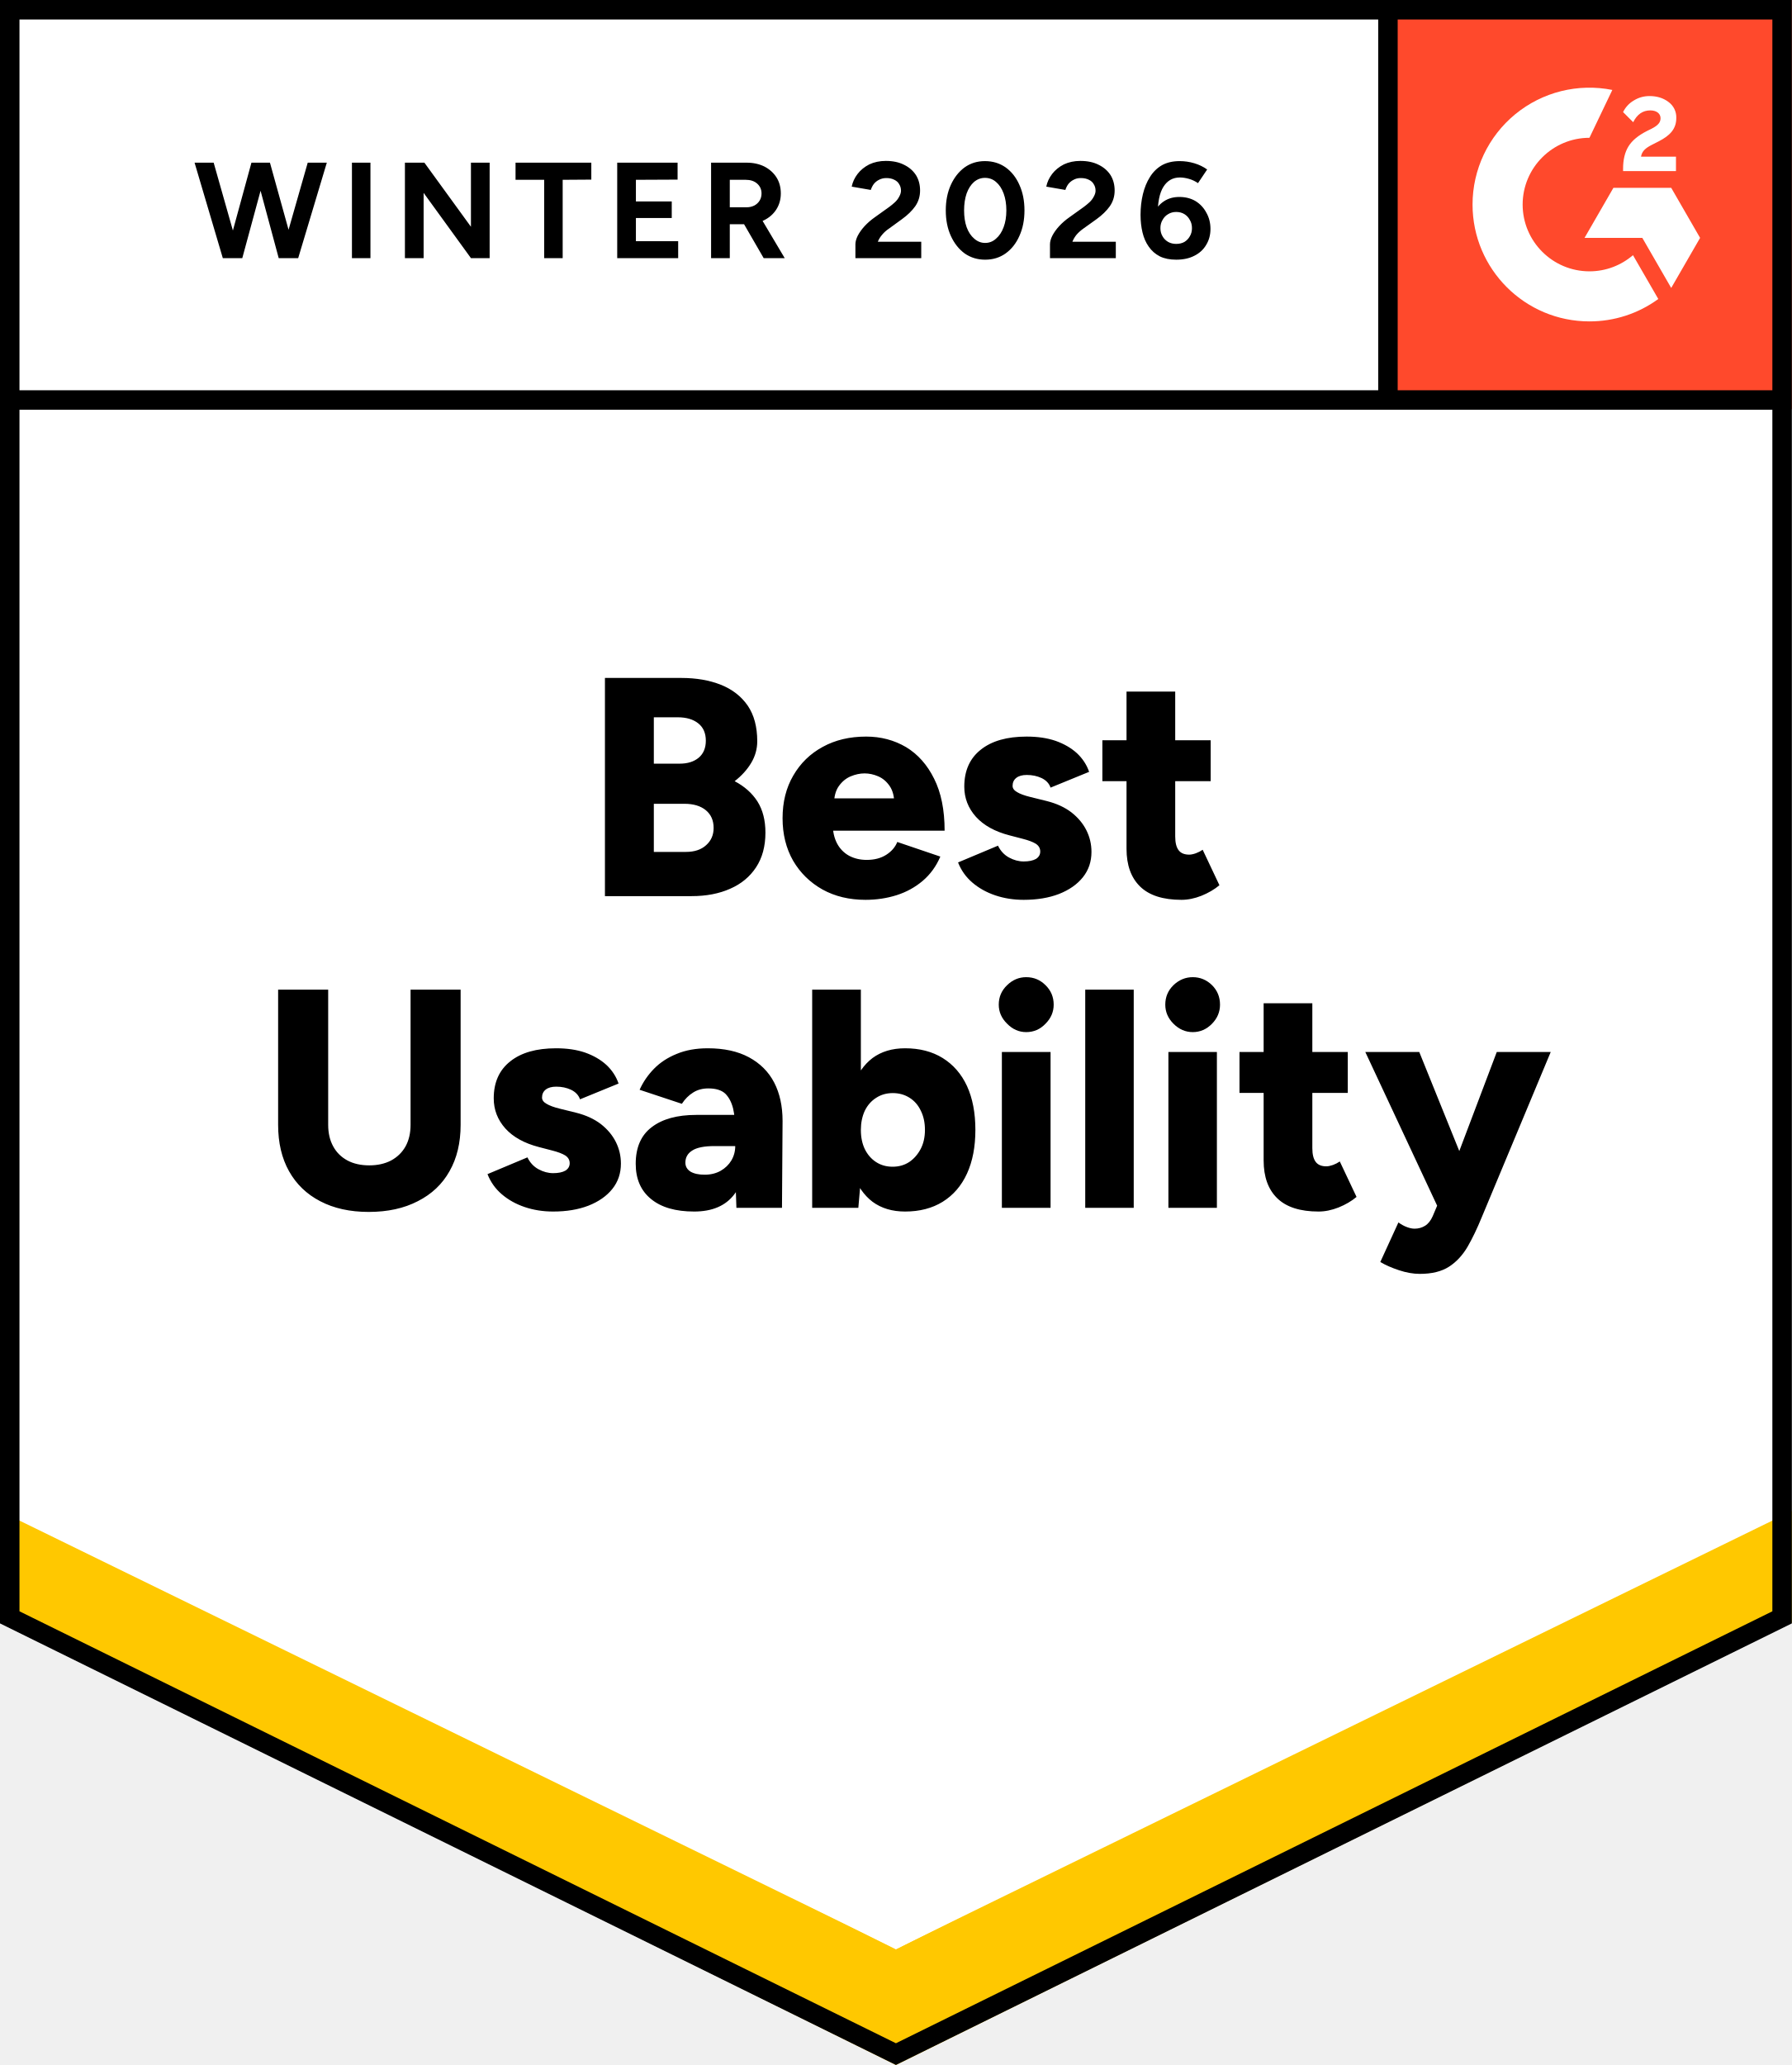
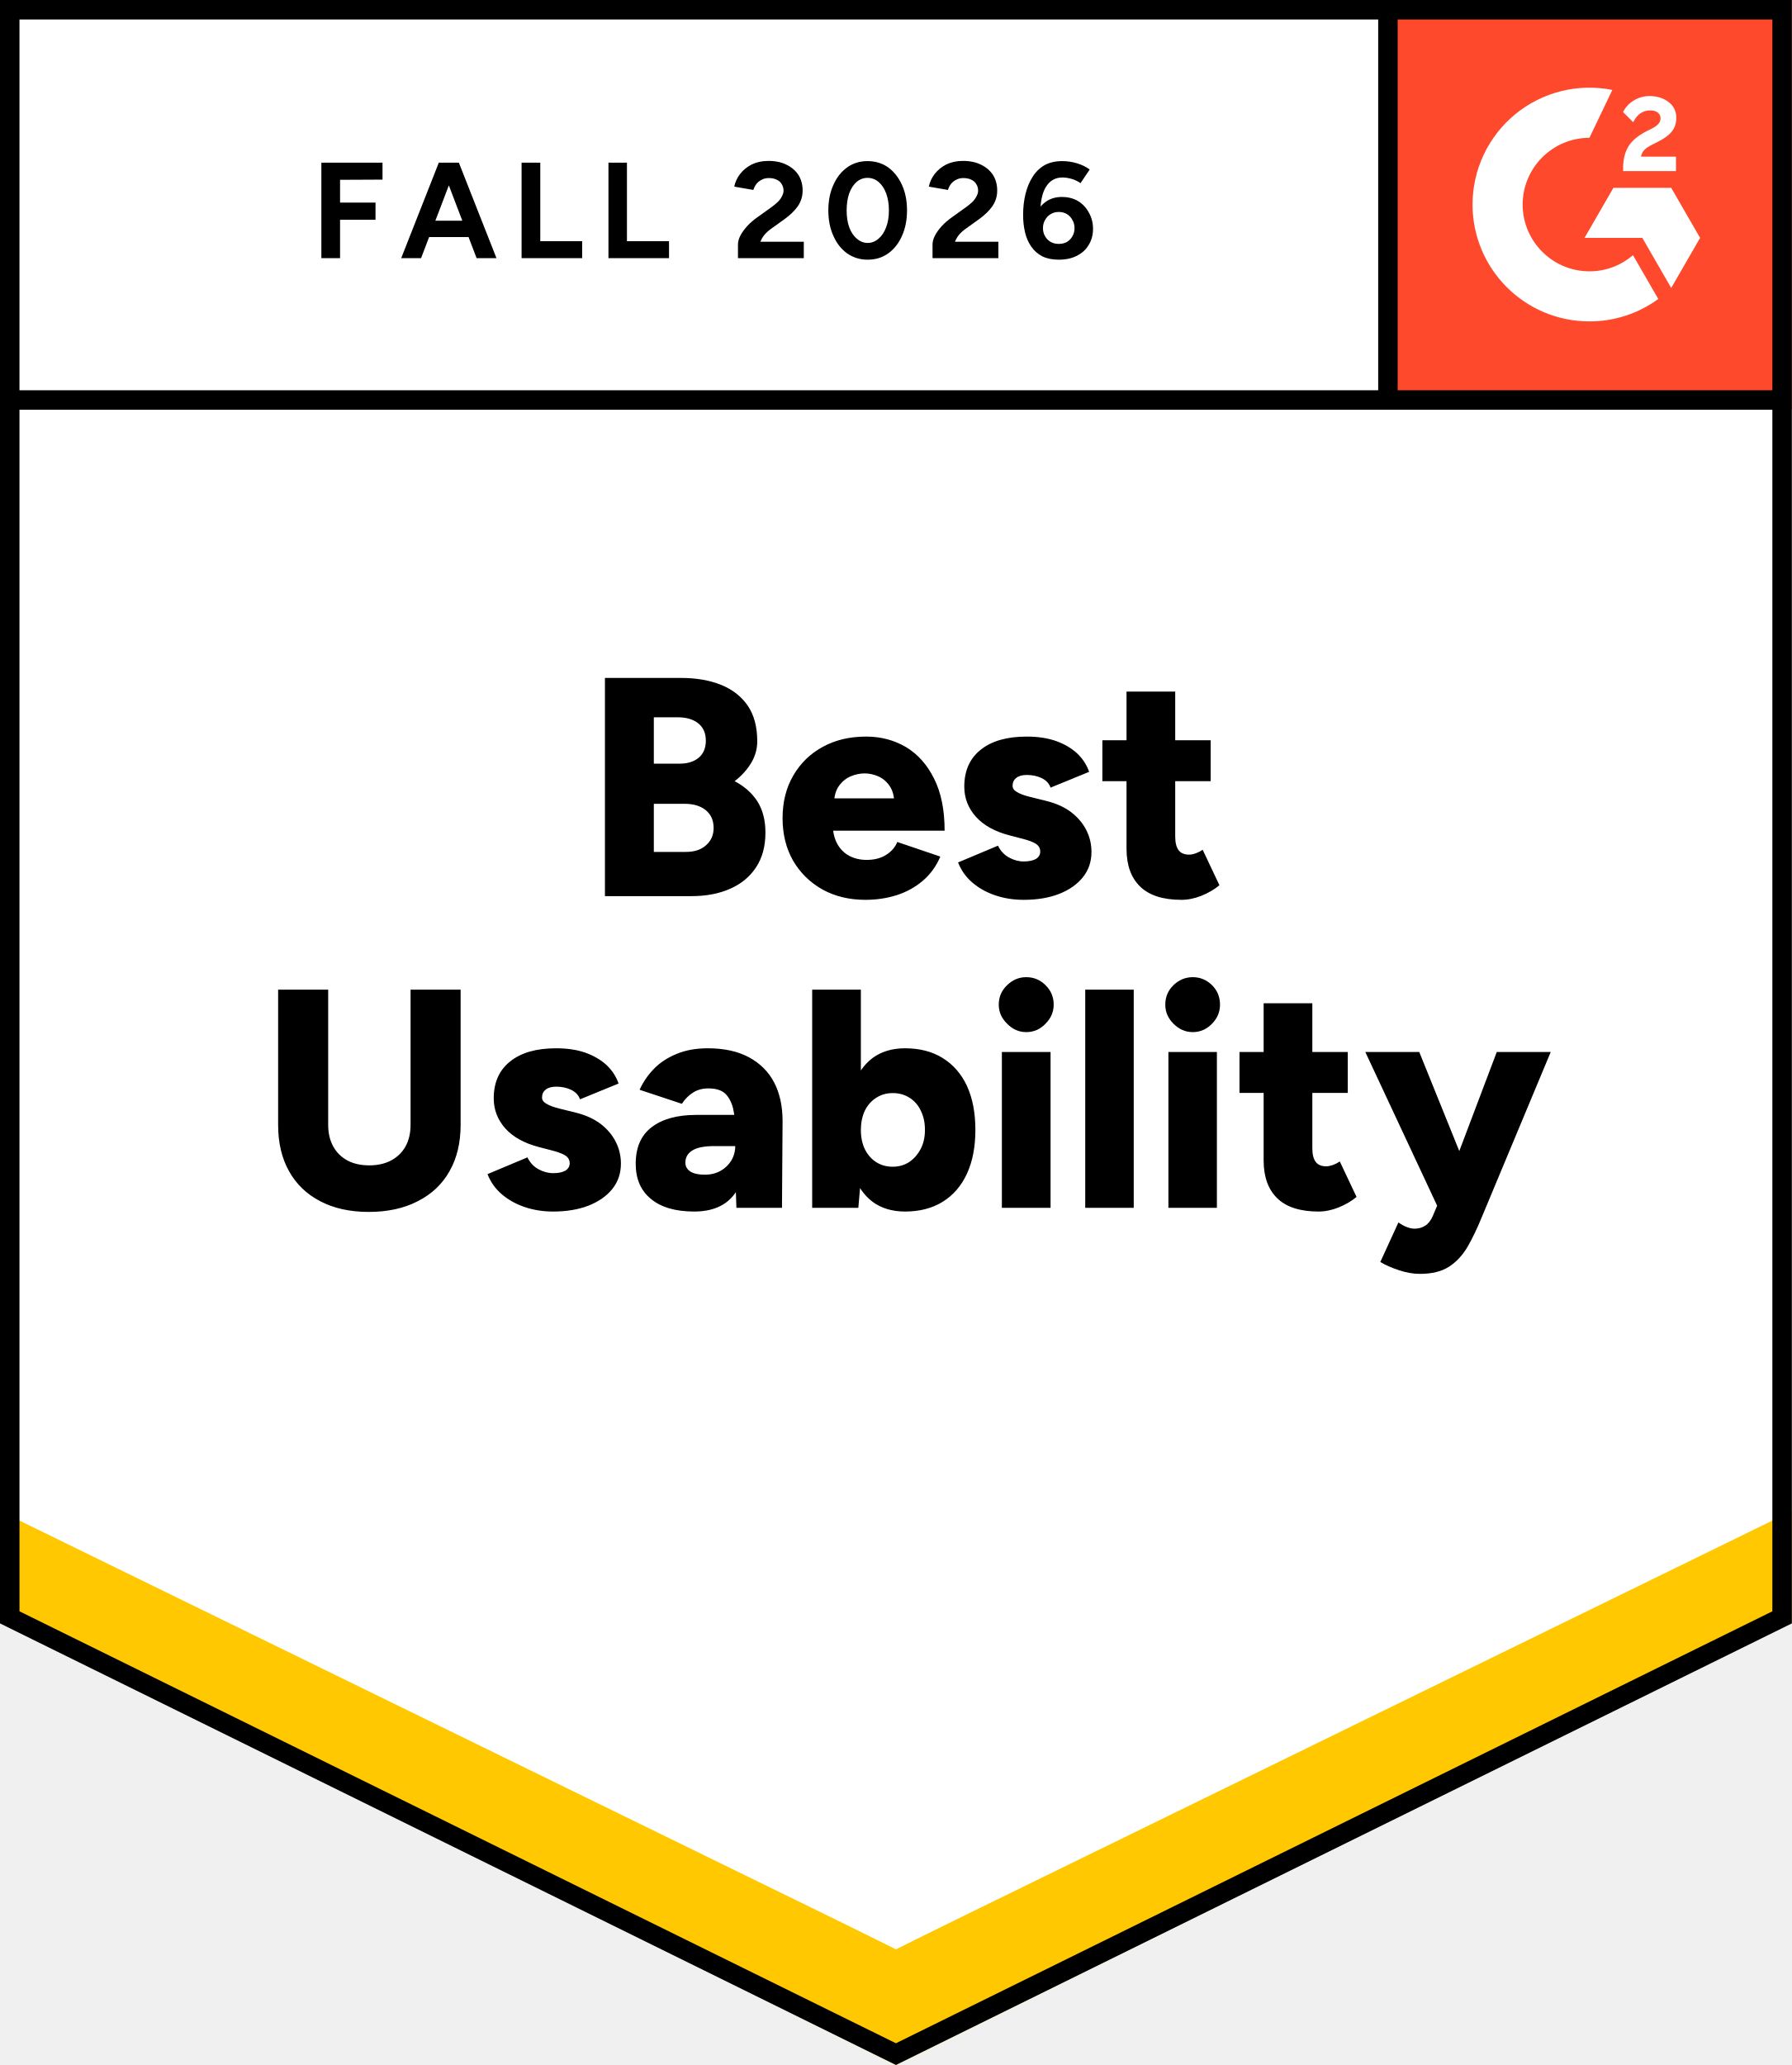
<svg xmlns="http://www.w3.org/2000/svg" fill="none" viewBox="0 0 92 106">
  <path fill="#fff" d="M0 83.334 46 106l46-22.666V0H0v83.334Z" />
  <path fill="#fff" d="M0 83.334 46 106l46-22.666V0H0v83.334Z" />
-   <path fill="#000" d="m14.4 13.25 1.4-4.9h.98l-1.47 4.9Zm-2.96 0-1.45-4.9h.98l1.39 4.9Zm.13 0 1.34-4.9h.86l-1.33 4.9Zm2.74 0-1.32-4.9h.87l1.36 4.9Zm3.76 0v-4.9h.95v4.9Zm2.72 0v-4.9h1l2.39 3.29V8.35h.96v4.9h-.96L21.75 9.9v3.35Zm7.15 0V9.23h-1.47v-.88h3.89v.87l-1.47.01v4.02Zm3.75 0v-4.9h3.1v.87l-2.14.01v1.11h1.84v.85h-1.84v1.19h2.17v.87Zm4.82 0v-4.9h1.82q.52 0 .92.2.4.21.62.56.22.35.22.82 0 .46-.23.82-.23.36-.64.56-.41.2-.92.2h-.83v1.74Zm2.7 0-1.14-1.97.74-.52 1.48 2.49Zm-1.74-2.61h.87q.21 0 .39-.09.17-.09.27-.25t.1-.37q0-.31-.23-.51-.22-.19-.58-.19h-.82Zm6.45 2.61v-.71q0-.2.12-.44.13-.25.35-.49.23-.25.53-.46l.74-.53q.15-.11.29-.24.14-.13.22-.29.09-.16.09-.3 0-.19-.09-.33-.08-.15-.25-.23-.17-.09-.41-.09-.21 0-.38.09-.16.08-.27.22-.1.14-.15.3l-.98-.17q.07-.35.3-.65.23-.3.6-.49.38-.18.85-.18.55 0 .94.2.39.19.61.53.21.34.21.79t-.25.81q-.25.35-.68.66l-.66.48q-.21.14-.35.31-.15.17-.23.37h2.23v.84Zm6.66.08q-.59 0-1.05-.32-.45-.33-.71-.9-.26-.57-.26-1.31 0-.74.26-1.31.26-.57.71-.9.45-.32 1.04-.32.6 0 1.06.32.46.33.71.9.26.57.26 1.31 0 .74-.26 1.31-.25.57-.71.9-.45.32-1.05.32Zm0-.86q.32 0 .56-.22.25-.21.39-.59.14-.37.14-.86t-.14-.87q-.14-.38-.39-.59-.24-.21-.57-.21-.31 0-.56.21-.24.21-.38.59-.13.38-.13.87t.13.86q.14.38.39.59.25.22.56.22Zm3.33.78v-.71q0-.2.12-.44.13-.25.35-.49.23-.25.53-.46l.74-.53q.15-.11.29-.24.14-.13.22-.29.09-.16.09-.3 0-.19-.09-.33-.08-.15-.25-.23-.17-.09-.42-.09-.21 0-.37.09-.16.08-.27.22-.1.14-.15.3l-.98-.17q.07-.35.3-.65.23-.3.6-.49.38-.18.85-.18.55 0 .94.2.39.19.61.53.21.34.21.79t-.25.81q-.25.35-.68.66l-.67.48q-.2.14-.35.31-.14.17-.22.37h2.23v.84Zm6.48.08q-.49 0-.84-.17-.35-.18-.57-.5-.22-.31-.32-.73t-.1-.9q0-.56.12-1.06t.36-.88q.24-.39.62-.61.38-.21.91-.21.38 0 .75.11t.66.32l-.47.7q-.22-.15-.47-.22-.25-.07-.46-.07-.54 0-.84.47-.31.48-.3 1.51l-.19-.14q.16-.38.5-.61.34-.23.8-.23.47 0 .83.21.36.22.56.6.21.37.21.83 0 .46-.22.82-.21.36-.61.56-.39.2-.93.2Zm0-.81q.24 0 .42-.1.18-.11.28-.29.11-.18.11-.42t-.11-.42q-.1-.19-.28-.3-.18-.11-.42-.11-.23 0-.41.11-.19.11-.29.3-.11.18-.11.42t.11.42q.1.18.29.29.18.1.41.1Z" style="white-space:pre" />
+   <path fill="#000" d="M16.5 13.25v-4.9h3.14v.87l-2.18.01v1.17h1.82v.88h-1.82v1.97Zm7.97 0-1.87-4.9h.96l1.93 4.9Zm-3.87 0 1.93-4.9h.96l-1.87 4.9Zm.91-1.08v-.84h3.08v.84Zm5.27 1.08v-4.9h.96v4.03h2.15v.87Zm4.46 0v-4.9h.95v4.03h2.16v.87Zm6.65 0v-.71q0-.2.12-.44.13-.25.35-.49.23-.25.53-.46l.74-.53q.15-.11.29-.24.14-.13.22-.29.09-.16.09-.3 0-.19-.09-.33-.08-.15-.25-.23-.17-.09-.42-.09-.21 0-.37.09-.16.08-.27.22-.1.14-.15.3l-.98-.17q.07-.35.3-.65.23-.3.6-.49.38-.18.85-.18.55 0 .94.2.39.19.61.53.21.34.21.79t-.25.81q-.25.35-.68.66l-.67.48q-.2.14-.35.31-.14.17-.22.37h2.23v.84Zm6.66.08q-.59 0-1.05-.32-.46-.33-.71-.9-.26-.57-.26-1.31 0-.74.26-1.31.25-.57.71-.9.45-.32 1.04-.32.6 0 1.06.32.45.33.71.9.26.57.26 1.31 0 .74-.26 1.31-.25.57-.71.9-.45.32-1.05.32Zm0-.86q.31 0 .56-.22.25-.21.39-.59.14-.37.14-.86t-.14-.87q-.14-.38-.39-.59-.25-.21-.57-.21-.31 0-.56.21-.24.21-.38.59-.13.38-.13.87t.13.86q.14.38.39.59.25.22.56.22Zm3.33.78v-.71q0-.2.12-.44.13-.25.35-.49.23-.25.53-.46l.74-.53q.15-.11.29-.24.14-.13.22-.29.09-.16.09-.3 0-.19-.09-.33-.08-.15-.25-.23-.17-.09-.42-.09-.21 0-.37.09-.16.08-.27.22-.1.14-.15.3l-.98-.17q.07-.35.3-.65.23-.3.6-.49.38-.18.85-.18.55 0 .94.2.39.19.61.53.21.34.21.79t-.25.81q-.25.35-.68.66l-.67.48q-.2.14-.35.31-.14.17-.22.37h2.23v.84Zm6.48.08q-.49 0-.84-.17-.35-.18-.57-.5-.22-.31-.32-.73t-.1-.9q0-.56.12-1.06t.36-.88q.24-.39.62-.61.38-.21.91-.21.38 0 .75.11t.66.32l-.47.7q-.22-.15-.47-.22-.25-.07-.46-.07-.54 0-.84.47-.31.48-.3 1.51l-.19-.14q.16-.38.5-.61.34-.23.8-.23.47 0 .83.21.36.22.56.6.21.37.21.83 0 .46-.22.82-.21.36-.61.56-.39.2-.93.2Zm0-.81q.24 0 .42-.1.18-.11.28-.29.11-.18.11-.42t-.11-.42q-.1-.19-.28-.3-.18-.11-.42-.11-.23 0-.41.11-.19.11-.29.3-.11.18-.11.42t.11.42q.1.18.29.29.18.1.41.1Z" style="white-space:pre" />
  <g fill="#000" style="white-space:pre">
    <path d="M31.06 46V34.8h3.92q1.15 0 2.03.35.88.35 1.38 1.07.49.72.49 1.83 0 .59-.31 1.11-.31.52-.85.94.76.4 1.17 1.04.41.65.41 1.6 0 1.05-.48 1.78t-1.33 1.1q-.85.38-1.98.38Zm2.51-2.27h1.65q.66 0 1.04-.35.38-.34.38-.88 0-.58-.4-.91-.4-.33-1.1-.33h-1.57Zm0-4.53h1.33q.61 0 .98-.31.36-.31.36-.87 0-.58-.39-.89-.39-.31-1.05-.31h-1.23Zm10.87 6.99q-1.25 0-2.21-.53-.96-.54-1.51-1.48-.54-.95-.54-2.18 0-1.25.55-2.19.55-.95 1.51-1.47.96-.53 2.23-.53 1.13 0 2.05.54.91.55 1.44 1.62.54 1.07.54 2.67h-6.02l.28-.3q0 .54.22.96.22.41.62.63.4.21.9.21.59 0 1-.26.41-.26.57-.66l2.21.75q-.32.75-.91 1.25-.58.49-1.33.73-.76.24-1.6.24Zm-1.62-4.89-.26-.32h3.59l-.23.32q0-.6-.24-.95t-.59-.5q-.35-.15-.7-.15t-.71.15q-.36.15-.61.5t-.25.95Zm9.74 4.89q-.78 0-1.46-.23-.68-.23-1.18-.66-.49-.42-.73-1.03l2.05-.86q.2.41.57.61.37.2.75.2.4 0 .63-.13.22-.14.22-.38 0-.25-.23-.4-.23-.14-.66-.25l-.69-.18q-1.12-.29-1.72-.95-.6-.67-.6-1.55 0-1.23.85-1.9.84-.67 2.35-.67.85 0 1.49.22.65.23 1.09.63.44.41.63.96l-1.98.81q-.11-.32-.46-.49-.34-.16-.76-.16-.35 0-.54.15-.19.15-.19.41 0 .19.23.32.23.14.68.25l.85.21q.75.19 1.26.58.51.4.77.92t.26 1.11q0 .75-.44 1.3t-1.23.86q-.78.3-1.81.3Zm8.1 0q-1.42 0-2.12-.68-.7-.68-.7-1.94V35.5h2.5v7.44q0 .48.18.71.17.22.54.22.14 0 .34-.07.19-.07.35-.18l.86 1.82q-.38.32-.92.54-.53.21-1.03.21ZM56.6 40.1V38h5.56v2.1ZM18.93 62.21q-1.44 0-2.49-.55-1.04-.54-1.6-1.54t-.56-2.38V50.8h2.57v6.94q0 .64.26 1.11.25.46.73.72.47.25 1.12.25.64 0 1.12-.25.48-.26.74-.72.26-.47.26-1.11V50.8h2.57v6.94q0 1.38-.57 2.38-.56 1-1.63 1.54-1.06.55-2.52.55Zm9.47-.02q-.78 0-1.46-.23-.68-.23-1.18-.66-.49-.42-.73-1.03l2.05-.86q.2.41.57.61.37.2.75.2.4 0 .63-.13.22-.14.22-.38 0-.25-.23-.4-.23-.14-.66-.25l-.69-.18q-1.12-.29-1.72-.95-.6-.67-.6-1.55 0-1.23.85-1.9.84-.67 2.35-.67.85 0 1.49.22.65.23 1.09.63.44.41.63.96l-1.98.81q-.11-.32-.46-.49-.34-.16-.76-.16-.35 0-.54.15-.19.15-.19.41 0 .19.23.32.23.14.68.25l.85.21q.75.19 1.26.58.51.4.77.92t.26 1.11q0 .75-.44 1.3t-1.23.86q-.78.3-1.81.3Zm9.41-.19-.06-1.73v-2.25q0-.64-.11-1.12-.12-.48-.4-.76-.29-.27-.87-.27-.45 0-.78.21-.34.21-.58.58l-2.17-.72q.27-.6.74-1.08.47-.48 1.16-.76.69-.29 1.6-.29 1.25 0 2.11.46.87.47 1.3 1.3.43.83.43 1.97L40.15 62Zm-2.17.19q-1.43 0-2.21-.64-.79-.64-.79-1.81 0-1.26.82-1.88.82-.63 2.29-.63h2.19v1.6h-1.25q-.8 0-1.15.23-.35.22-.35.62 0 .29.26.46.27.16.73.16.46 0 .82-.2.35-.2.55-.53.2-.34.2-.74h.62q0 1.6-.67 2.48-.67.88-2.06.88ZM41.7 62V50.8h2.5v9.71L44.07 62Zm4.77.19q-.99 0-1.67-.5-.67-.51-1-1.45-.34-.94-.34-2.24 0-1.31.34-2.25.33-.93 1-1.44.68-.5 1.67-.5 1.12 0 1.93.5.82.51 1.25 1.44.43.94.43 2.25 0 1.3-.43 2.24-.43.94-1.25 1.45-.81.5-1.93.5Zm-.64-2.3q.48 0 .85-.24.36-.24.59-.67.22-.42.22-.98t-.21-.98q-.2-.43-.58-.67-.38-.24-.86-.24t-.85.24q-.38.24-.59.67-.2.44-.2.98 0 .56.2.98.21.43.58.67.37.24.85.24ZM51.44 62v-8h2.5v8Zm1.25-9.02q-.56 0-.98-.43-.43-.42-.43-.98 0-.59.43-1 .42-.41.98-.41.58 0 .99.41.42.41.42 1 0 .56-.42.98-.41.43-.99.43ZM55.72 62V50.8h2.49V62Zm4.27 0v-8h2.49v8Zm1.25-9.02q-.56 0-.99-.43-.42-.42-.42-.98 0-.59.42-1 .43-.41.99-.41.57 0 .99.41.41.41.41 1 0 .56-.41.98-.42.43-.99.43Zm6.46 9.21q-1.42 0-2.12-.68-.7-.68-.7-1.94V51.5h2.5v7.44q0 .48.18.71.17.22.54.22.14 0 .34-.07.19-.07.35-.18l.86 1.82q-.38.32-.92.54-.53.21-1.03.21Zm-4.06-6.09V54h5.56v2.1Zm9.26 9.29q-.51 0-1.08-.19-.57-.19-.95-.42l.93-2.03q.22.16.44.24.21.08.39.08.3 0 .54-.15.24-.15.39-.49l.94-2.22L76.85 54h2.77l-3.54 8.48q-.35.86-.73 1.52-.39.66-.95 1.02-.57.37-1.5.37Zm.94-3.39-3.74-8h2.77l2.51 6.21.85 1.79Z" />
  </g>
  <path fill="#FF492C" d="M71 0h21v21H71z" />
  <path fill="#fff" fill-rule="evenodd" d="M86.05 8.041h-1.794c.049-.28.222-.438.575-.616l.33-.168c.592-.303.906-.644.906-1.2a.972.972 0 0 0-.407-.828c-.265-.2-.59-.298-.965-.298-.298 0-.569.076-.818.233a1.383 1.383 0 0 0-.542.59l.52.519c.2-.406.493-.606.878-.606.326 0 .526.168.526.4 0 .195-.097.357-.472.546l-.21.103c-.462.233-.782.498-.966.8-.184.298-.276.682-.276 1.142v.124h2.716v-.74ZM85.806 9.641h-2.967l-1.483 2.57h2.967l1.483 2.57 1.483-2.57-1.483-2.57Z" clip-rule="evenodd" />
  <path fill="#fff" fill-rule="evenodd" d="M81.608 13.928a3.433 3.433 0 0 1-3.43-3.428 3.433 3.433 0 0 1 3.43-3.427l1.175-2.456a6 6 0 0 0-7.177 5.883 6 6 0 0 0 6.002 5.998 5.978 5.978 0 0 0 3.535-1.15l-1.3-2.25c-.6.516-1.382.83-2.235.83Z" clip-rule="evenodd" />
  <path fill="#FFC800" d="M0 83.223v-6.204l46 23.043 46-23.043v6.272L46 106 0 83.223Z" />
  <path fill="#FFF" d="M0 77.566v-6.5l46 23.042 46-23.042v6.5l-46 22.48-46-22.48Z" />
  <path fill="#FFF" d="M0 71.631v-6.5l46 23.043L92 65.13v6.5l-46 22.48-46-22.48Z" />
  <path stroke="#000" d="M91.5.5v82.522L46 105.441.5 83.022V.5h91ZM91.53 20.533H.625M71.262.909v19.624" />
</svg>
